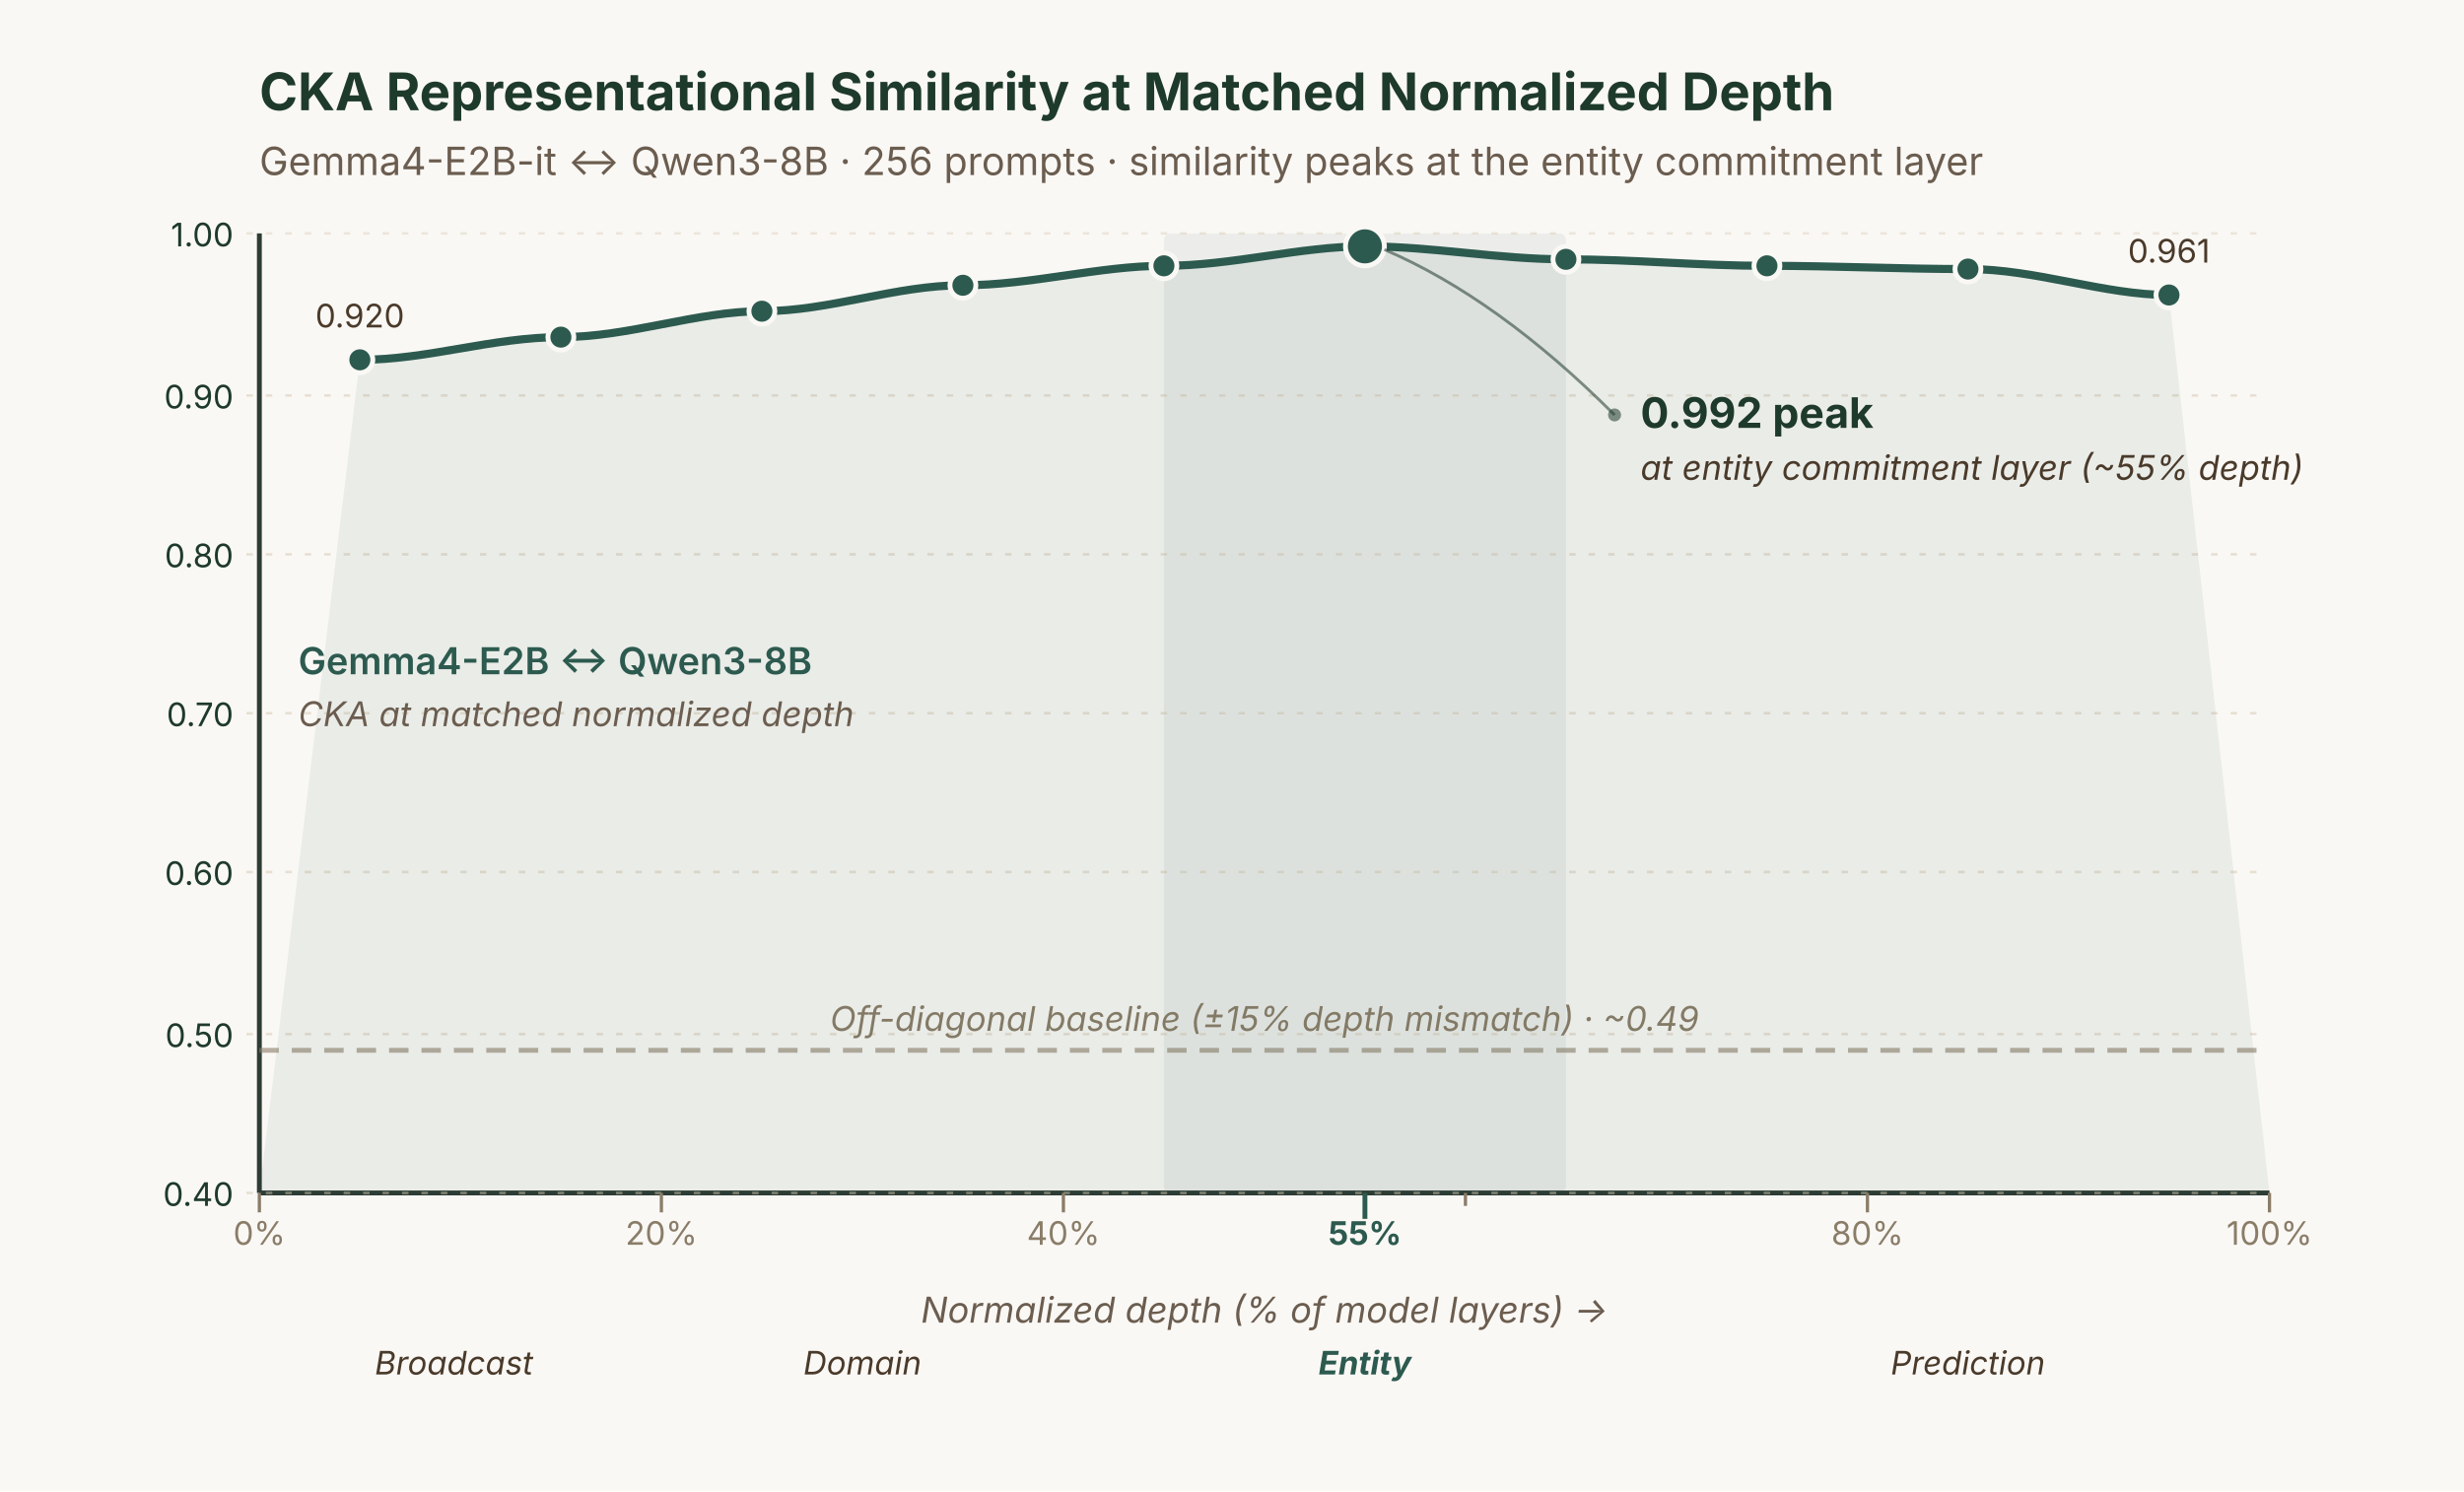
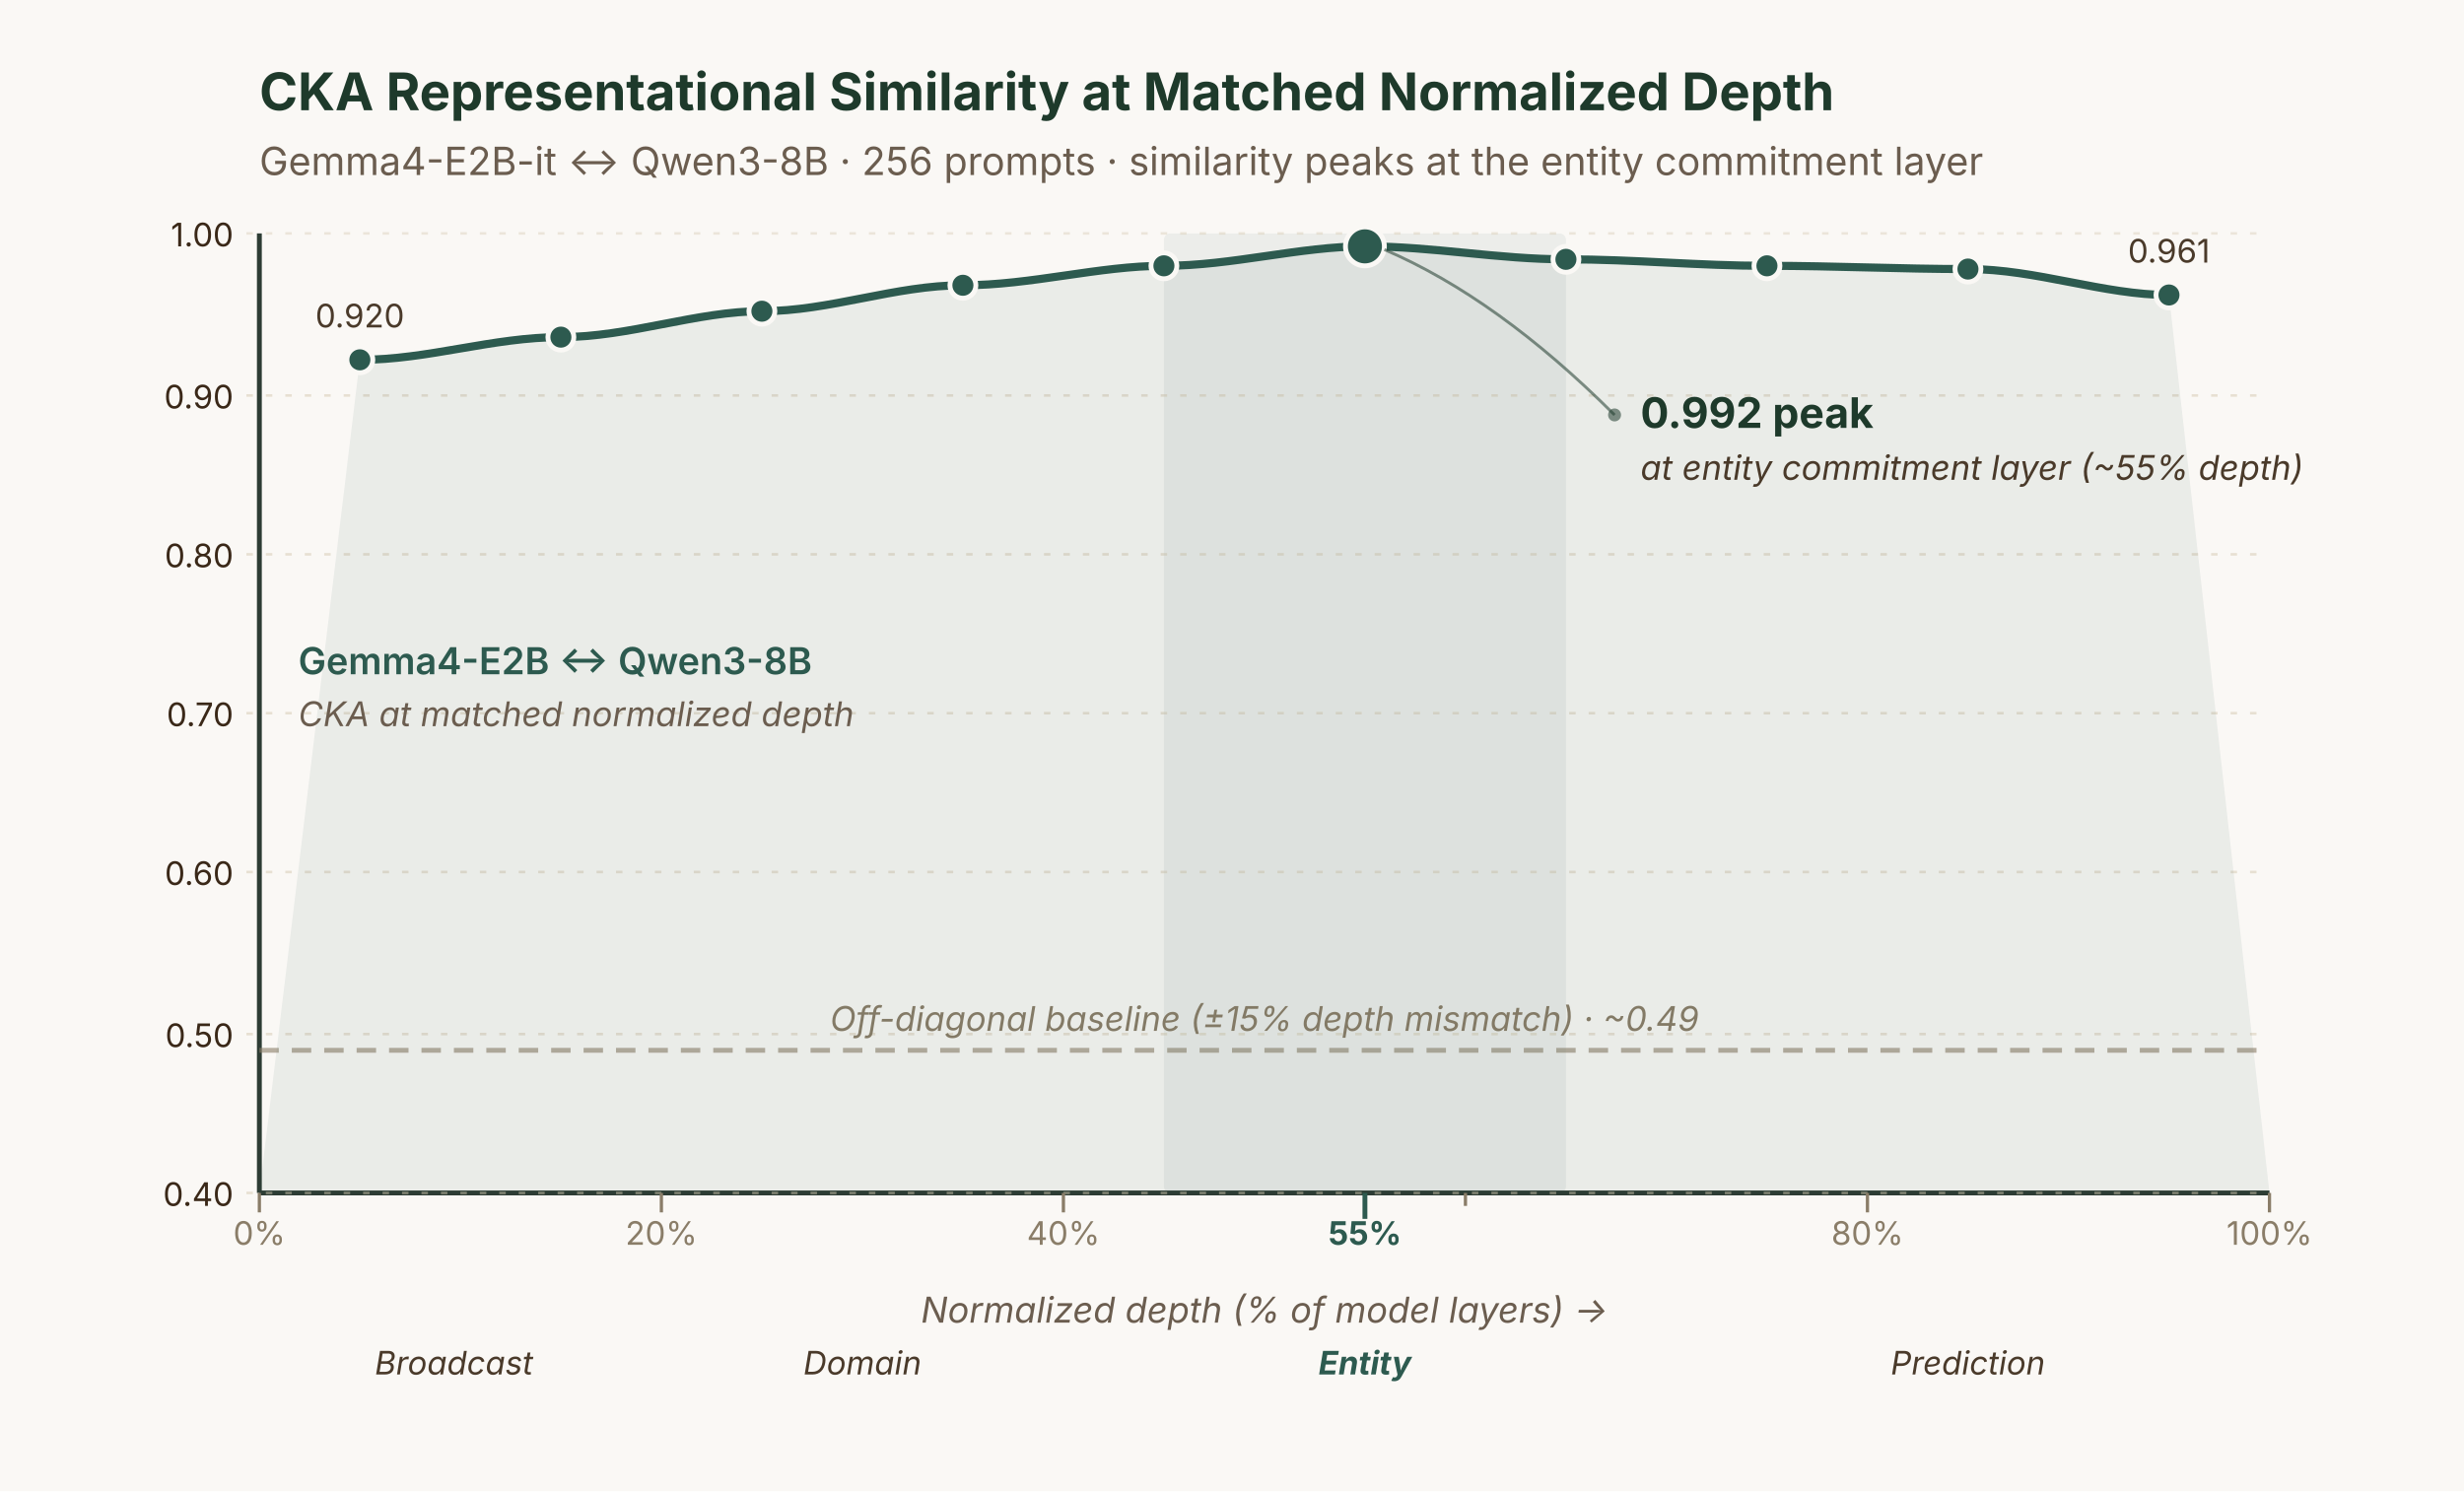
<svg xmlns="http://www.w3.org/2000/svg" viewBox="0 0 760 460" font-family="'DM Sans', -apple-system, sans-serif" role="img" aria-label="CKA representational similarity between Gemma4-E2B and Qwen3-8B at matched normalized depth. Similarity peaks at 0.992 at the entity commitment layer around 55% depth, then falls to 0.49 for mismatched off-diagonal comparisons.">
  <rect width="760" height="460" fill="#faf8f5" />
  <text x="80" y="34" font-size="16" font-weight="700" fill="#1e3a2b">CKA Representational Similarity at Matched Normalized Depth</text>
  <text x="80" y="54" font-size="12" fill="#6b5d4f">Gemma4-E2B-it ↔ Qwen3-8B · 256 prompts · similarity peaks at the entity commitment layer</text>
  <rect x="359" y="72" width="124" height="296" fill="#2d5a4f" opacity="0.07" rx="2" />
  <line x1="80" y1="368" x2="700" y2="368" stroke="#2d3c34" stroke-width="1.5" />
  <line x1="80" y1="72" x2="80" y2="368" stroke="#2d3c34" stroke-width="1.5" />
-   <g font-size="10" fill="#1e3a2b" stroke="#d4c8b0" stroke-width="0.8">
+   <g font-size="10" fill="#3a2818" stroke="#d4c8b0" stroke-width="0.8">
    <line x1="76" y1="368" x2="700" y2="368" stroke-dasharray="2 4" opacity="0.5" />
    <text stroke="none" x="72" y="372" text-anchor="end">0.40</text>
    <line x1="76" y1="319" x2="700" y2="319" stroke-dasharray="2 4" opacity="0.5" />
    <text stroke="none" x="72" y="323" text-anchor="end">0.50</text>
    <line x1="76" y1="269" x2="700" y2="269" stroke-dasharray="2 4" opacity="0.5" />
    <text stroke="none" x="72" y="273" text-anchor="end">0.60</text>
    <line x1="76" y1="220" x2="700" y2="220" stroke-dasharray="2 4" opacity="0.5" />
    <text stroke="none" x="72" y="224" text-anchor="end">0.70</text>
    <line x1="76" y1="171" x2="700" y2="171" stroke-dasharray="2 4" opacity="0.5" />
    <text stroke="none" x="72" y="175" text-anchor="end">0.80</text>
    <line x1="76" y1="122" x2="700" y2="122" stroke-dasharray="2 4" opacity="0.5" />
    <text stroke="none" x="72" y="126" text-anchor="end">0.90</text>
    <line x1="76" y1="72" x2="700" y2="72" stroke-dasharray="2 4" opacity="0.4" />
    <text stroke="none" x="72" y="76" text-anchor="end">1.00</text>
  </g>
  <g font-size="10" fill="#8a7d68">
    <text x="80" y="384" text-anchor="middle">0%</text>
    <line x1="80" y1="368" x2="80" y2="374" stroke="#8a7d68" />
    <text x="204" y="384" text-anchor="middle">20%</text>
    <line x1="204" y1="368" x2="204" y2="374" stroke="#8a7d68" />
    <text x="328" y="384" text-anchor="middle">40%</text>
    <line x1="328" y1="368" x2="328" y2="374" stroke="#8a7d68" />
    <text x="421" y="384" text-anchor="middle" font-weight="700" fill="#2d5a4f">55%</text>
    <line x1="421" y1="368" x2="421" y2="376" stroke="#2d5a4f" stroke-width="1.5" />
    <line x1="452" y1="368" x2="452" y2="372" stroke="#8a7d68" />
    <text x="576" y="384" text-anchor="middle">80%</text>
    <line x1="576" y1="368" x2="576" y2="374" stroke="#8a7d68" />
    <text x="700" y="384" text-anchor="middle">100%</text>
    <line x1="700" y1="368" x2="700" y2="374" stroke="#8a7d68" />
    <text x="390" y="408" text-anchor="middle" font-size="11" fill="#6b5d4f" font-style="italic">Normalized depth (% of model layers) →</text>
  </g>
  <line x1="80" y1="324" x2="700" y2="324" stroke="#8a7d68" stroke-width="1.5" stroke-dasharray="6 4" opacity="0.6" />
  <text x="390" y="318" text-anchor="middle" font-size="10.5" fill="#8a7d68" font-style="italic">Off-diagonal baseline (±15% depth mismatch) · ~0.49</text>
  <path d="M 80,368 L 111,111 C 132,111 152,104 173,104 C 194,104 215,96 235,96 C 256,96 276,88 297,88 C 318,88 339,82 359,82 C 380,82 401,76 421,76 C 442,76 462,80 483,80 C 504,80 524,82 545,82 C 566,82 586,83 607,83 C 628,83 649,91 669,91 L 700,368 Z" fill="#2d5a4f" opacity="0.08" />
  <path d="M 111,111 C 132,111 152,104 173,104 C 194,104 215,96 235,96 C 256,96 276,88 297,88 C 318,88 339,82 359,82 C 380,82 401,76 421,76 C 442,76 462,80 483,80 C 504,80 524,82 545,82 C 566,82 586,83 607,83 C 628,83 649,91 669,91" fill="none" stroke="#2d5a4f" stroke-width="2.5" stroke-linecap="round" stroke-linejoin="round" />
  <text x="92" y="208" font-size="11.5" fill="#2d5a4f" font-weight="600">Gemma4-E2B ↔ Qwen3-8B</text>
  <text x="92" y="224" font-size="10.5" fill="#6b5d4f" font-style="italic">CKA at matched normalized depth</text>
  <g fill="#2d5a4f" stroke="#faf8f5" stroke-width="1.5">
    <circle cx="111" cy="111" r="4" />
    <circle cx="173" cy="104" r="4" />
    <circle cx="235" cy="96" r="4" />
    <circle cx="297" cy="88" r="4" />
    <circle cx="359" cy="82" r="4" />
    <circle cx="421" cy="76" r="6" />
    <circle cx="483" cy="80" r="4" />
    <circle cx="545" cy="82" r="4" />
    <circle cx="607" cy="83" r="4" />
    <circle cx="669" cy="91" r="4" />
  </g>
  <path d="M 427,77 Q 462,92 498,128" fill="none" stroke="#1e3a2b" stroke-width="0.9" opacity="0.55" />
  <circle cx="498" cy="128" r="2" fill="#1e3a2b" opacity="0.55" />
  <text x="506" y="132" font-size="13" font-weight="700" fill="#1e3a2b">0.992 peak</text>
  <text x="506" y="148" font-size="10.5" fill="#4a3a2a" font-style="italic">at entity commitment layer (~55% depth)</text>
  <text x="111" y="101" text-anchor="middle" font-size="10" fill="#4a3a2a">0.920</text>
  <text x="669" y="81" text-anchor="middle" font-size="10" fill="#4a3a2a">0.961</text>
  <g font-size="10" fill="#4a3a2a" font-style="italic">
    <text x="140" y="424" text-anchor="middle">Broadcast</text>
    <text x="266" y="424" text-anchor="middle">Domain</text>
    <text x="421" y="424" text-anchor="middle" font-weight="700" fill="#2d5a4f">Entity</text>
    <text x="607" y="424" text-anchor="middle">Prediction</text>
  </g>
</svg>
